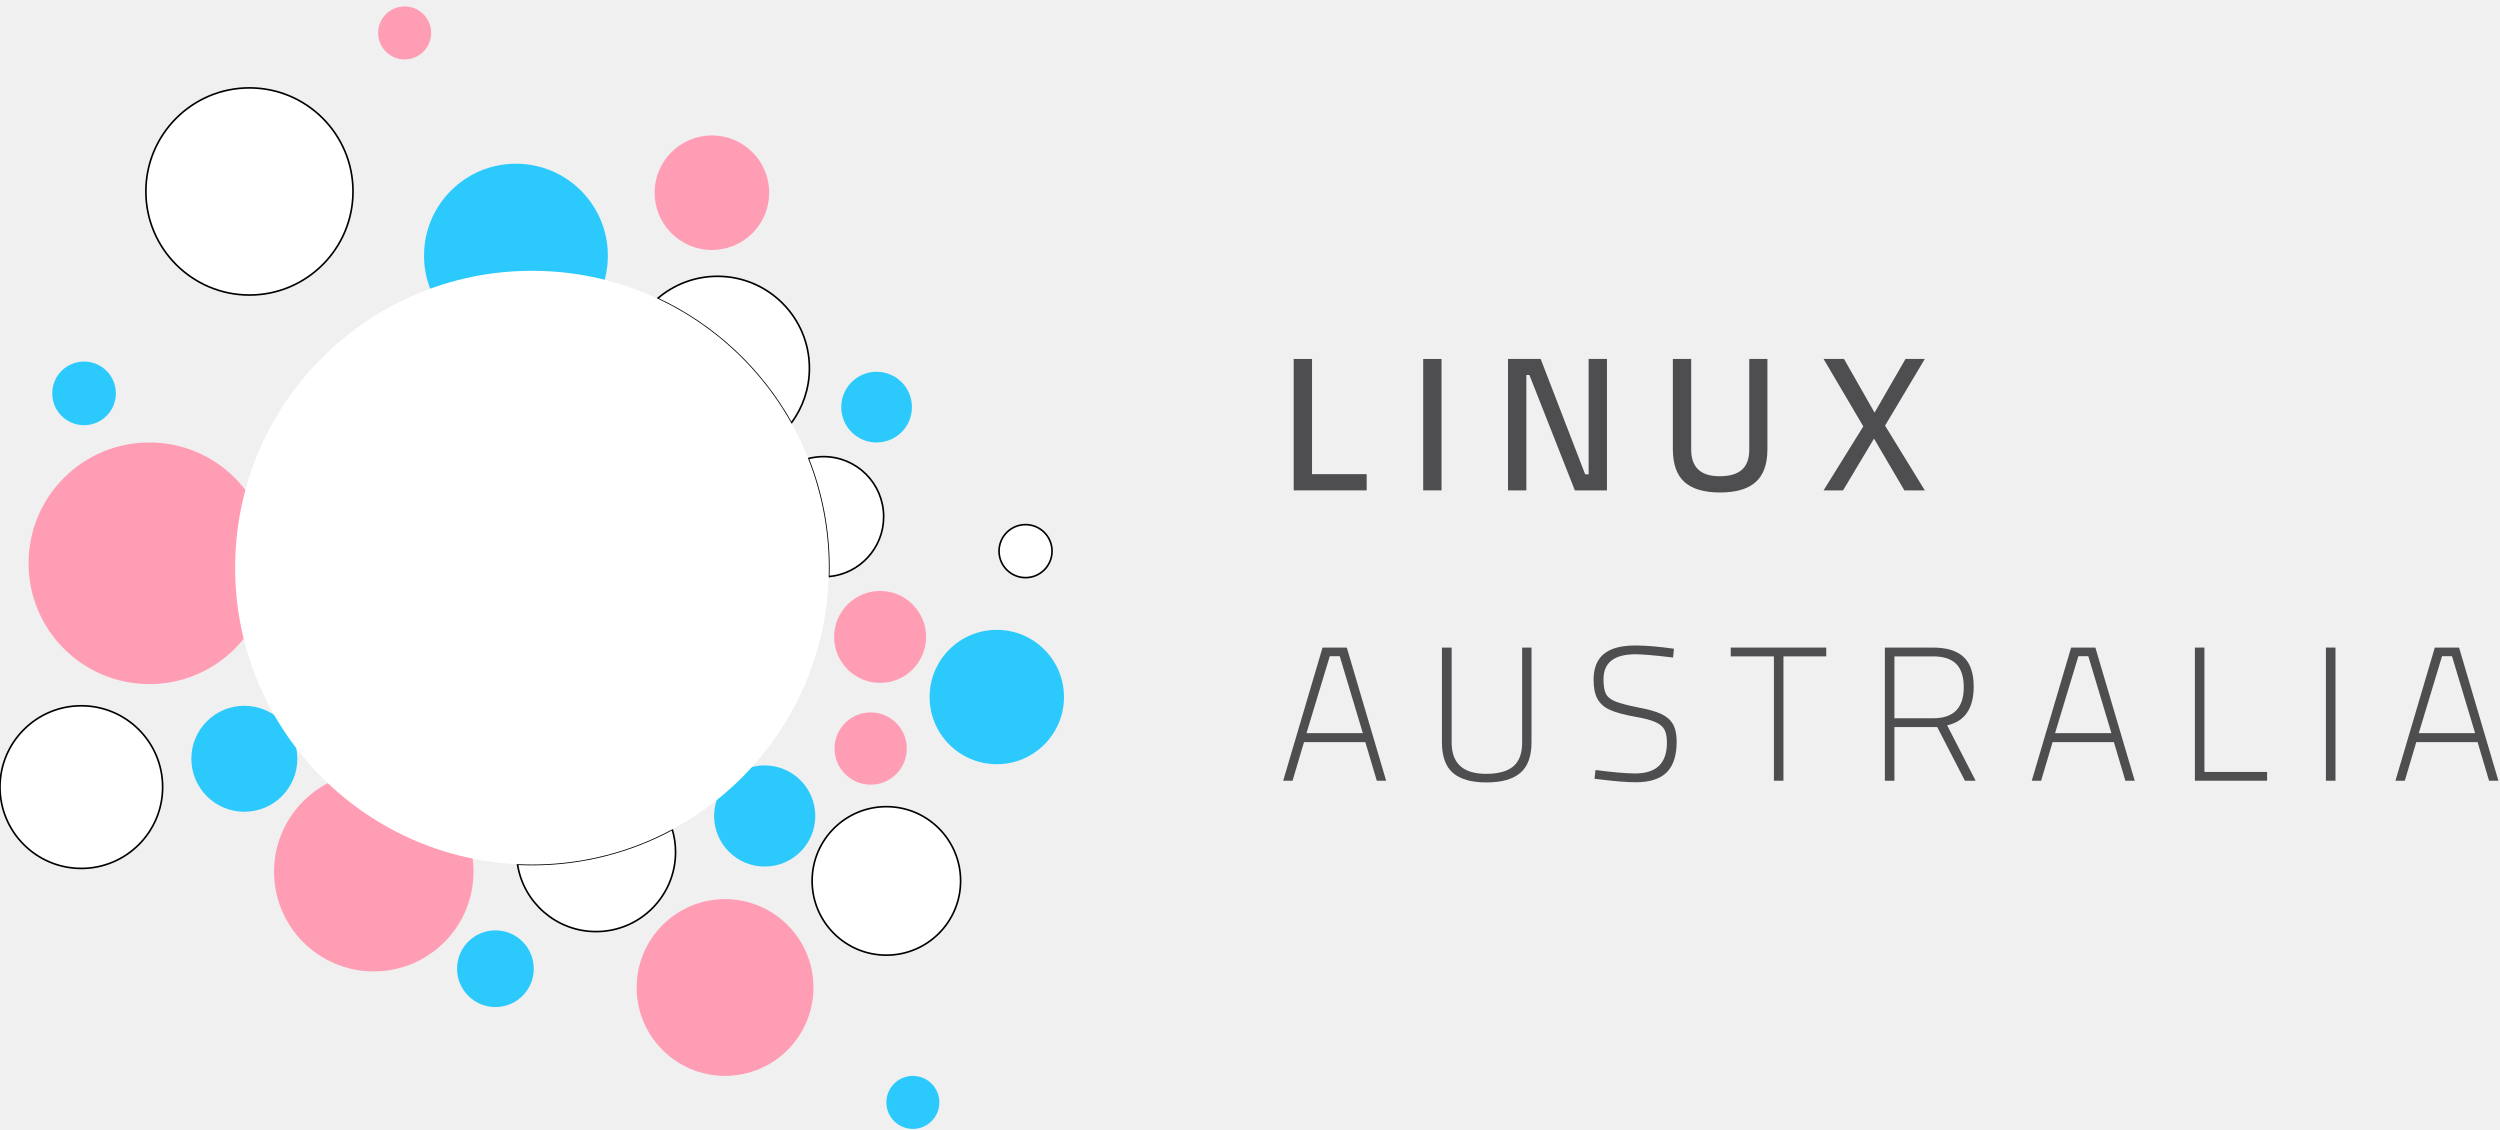
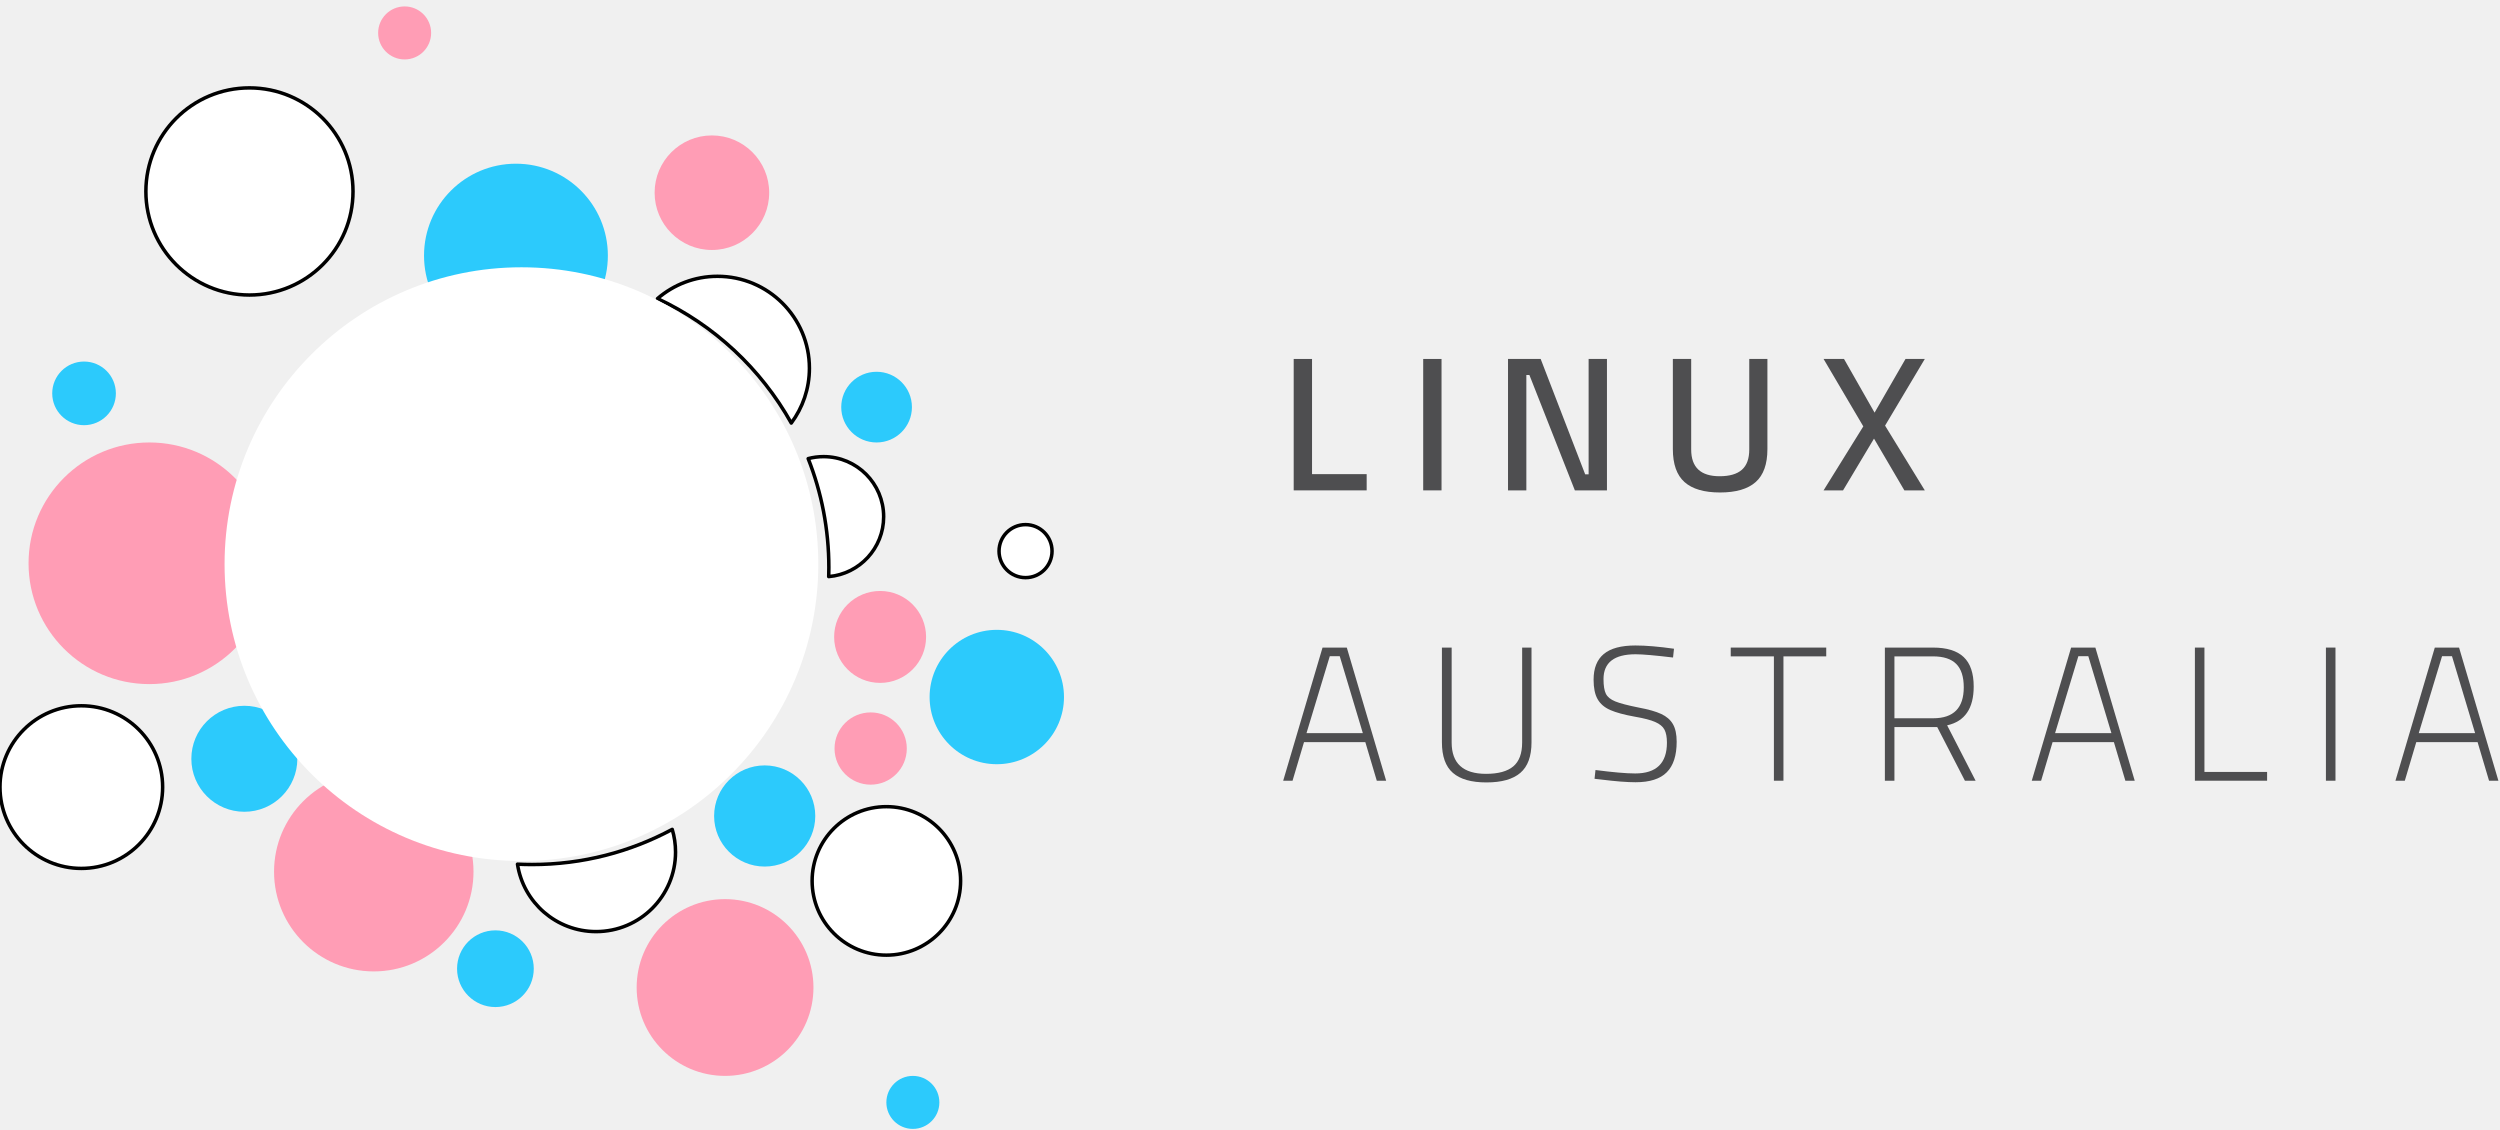
<svg xmlns="http://www.w3.org/2000/svg" width="100%" height="100%" viewBox="0 0 1421 642" version="1.1" xml:space="preserve" style="fill-rule:evenodd;clip-rule:evenodd;stroke-linejoin:round;stroke-miterlimit:1.414;" id="svg1045">
  <defs id="defs1049">
        
        
        
        
        
        
        
        
        
        
        
        
        
        
        
        
        
        
        
        
        
        
        
        
        
        
        
        
        
        
        
        
        
        
        
        
        
        
        
        
        
        
        
        
        
    </defs>
  <path id="path953" style="fill:#d7d8d9;fill-rule:nonzero;stroke-width:4.167" d="m 391.738,269.592 c 13.321,0 24.117,10.792 24.117,24.117 0,13.313 -10.796,24.113 -24.117,24.113 -13.321,0 -24.117,-10.8 -24.117,-24.113 0,-13.325 10.796,-24.117 24.117,-24.117 z" />
-   <path id="path955" style="fill:#ffffff;fill-rule:nonzero;stroke-width:0.945;stroke:#000000;stroke-opacity:1;stroke-miterlimit:1.414;stroke-dasharray:none" d="M 468.109 259.547 C 465.089 259.547 462.16 259.942 459.371 260.678 C 466.954 279.867 471.121 300.777 471.121 322.662 C 471.121 324.361 471.089 326.052 471.039 327.738 C 488.536 326.25 502.271 311.584 502.271 293.705 C 502.271 274.838 486.98 259.547 468.109 259.547 z" />
+   <path id="path955" style="fill:#ffffff;fill-rule:nonzero;stroke-width:2;stroke:#000000;stroke-opacity:1;stroke-miterlimit:1.414;stroke-dasharray:none" d="M 468.109 259.547 C 465.089 259.547 462.16 259.942 459.371 260.678 C 466.954 279.867 471.121 300.777 471.121 322.662 C 471.121 324.361 471.089 326.052 471.039 327.738 C 488.536 326.25 502.271 311.584 502.271 293.705 C 502.271 274.838 486.98 259.547 468.109 259.547 z" />
  <path id="path957" style="fill:#ff9db5;fill-rule:nonzero;stroke-width:4.167" d="m 500.263,335.904 c 14.421,0 26.125,11.692 26.125,26.129 0,14.429 -11.704,26.129 -26.125,26.129 -14.433,0 -26.138,-11.7 -26.138,-26.129 0,-14.438 11.704,-26.129 26.138,-26.129 z" />
  <path id="path959" style="fill:#2ccafc;fill-rule:nonzero;stroke-width:4.167" d="m 498.25,211.313 c 11.096,0 20.092,8.996 20.092,20.096 0,11.096 -8.996,20.092 -20.092,20.092 -11.1,0 -20.092,-8.996 -20.092,-20.092 0,-11.1 8.992,-20.096 20.092,-20.096 z" />
-   <path id="path961" style="fill:#ffffff;fill-rule:nonzero;stroke-width:0.945;stroke:#000000;stroke-opacity:1;stroke-miterlimit:1.414;stroke-dasharray:none" d="M 407.816 157.051 C 394.786 157.051 382.879 161.83 373.727 169.719 C 405.889 184.747 432.524 209.615 449.764 240.457 C 456.238 231.757 460.07 220.977 460.07 209.301 C 460.07 180.442 436.671 157.051 407.816 157.051 z" />
+   <path id="path961" style="fill:#ffffff;fill-rule:nonzero;stroke-width:2;stroke:#000000;stroke-opacity:1;stroke-miterlimit:1.414;stroke-dasharray:none" d="M 407.816 157.051 C 394.786 157.051 382.879 161.83 373.727 169.719 C 405.889 184.747 432.524 209.615 449.764 240.457 C 456.238 231.757 460.07 220.977 460.07 209.301 C 460.07 180.442 436.671 157.051 407.816 157.051 z" />
  <path id="path963" style="fill:#d7d8d9;fill-rule:nonzero;stroke-width:4.167" d="m 329.438,217.342 c 9.992,0 18.092,8.092 18.092,18.083 0,9.988 -8.1,18.088 -18.092,18.088 -9.983,0 -18.083,-8.1 -18.083,-18.088 0,-9.992 8.1,-18.083 18.083,-18.083 z" />
  <path id="path965" style="fill:#2ccafc;fill-rule:nonzero;stroke-width:4.167" d="m 47.771,205.5 c 9.988,0 18.092,8.1 18.092,18.096 0,9.983 -8.104,18.083 -18.092,18.083 -9.992,0 -18.088,-8.1 -18.088,-18.083 0,-9.996 8.096,-18.096 18.088,-18.096 z" />
  <path id="path967" style="fill:#2ccafc;fill-rule:nonzero;stroke-width:4.167" d="m 566.575,358 c 21.1,0 38.196,17.104 38.196,38.188 0,21.096 -17.096,38.192 -38.196,38.192 -21.079,0 -38.188,-17.096 -38.188,-38.192 0,-21.083 17.108,-38.188 38.188,-38.188 z" />
  <path id="path969" style="fill:#ff9db5;fill-rule:nonzero;stroke-width:4.167" d="m 404.646,76.975 c 17.979,0 32.563,14.575 32.563,32.558 0,17.979 -14.583,32.558 -32.563,32.558 -17.983,0 -32.563,-14.579 -32.563,-32.558 0,-17.983 14.579,-32.558 32.563,-32.558 z" />
  <path id="path971" style="fill:#2ccafc;fill-rule:nonzero;stroke-width:0.945;stroke:none;stroke-opacity:1;stroke-miterlimit:1.414;stroke-dasharray:none" d="m 293.263,93.046 c 28.858,0 52.246,23.392 52.246,52.25 0,28.85 -23.388,52.246 -52.246,52.246 -28.854,0 -52.246,-23.396 -52.246,-52.246 0,-28.858 23.392,-52.25 52.246,-52.25 z" />
  <path id="path973" style="fill:#d7d8d9;fill-rule:nonzero;stroke-width:4.167" d="m 275.179,225.379 c 7.763,0 14.063,6.3 14.063,14.063 0,7.775 -6.3,14.071 -14.063,14.071 -7.775,0 -14.071,-6.296 -14.071,-14.071 0,-7.763 6.296,-14.063 14.071,-14.063 z" />
-   <path id="path975" style="fill:#ffffff;fill-rule:nonzero;stroke-width:0.945;stroke:#000000;stroke-opacity:1;stroke-miterlimit:1.414;stroke-dasharray:none" d="m 46.217,401.167 c 25.529,0 46.229,20.692 46.229,46.221 0,25.525 -20.7,46.221 -46.229,46.221 C 20.688,493.609 0,472.913 0,447.388 0,421.859 20.688,401.167 46.217,401.167 Z" />
-   <path id="path977" style="fill:#ffffff;fill-rule:nonzero;stroke-width:0.945;stroke:#000000;stroke-opacity:1;stroke-miterlimit:1.414;stroke-dasharray:none" d="m 141.783,49.954 c 32.517,0 58.867,26.358 58.867,58.867 0,32.508 -26.35,58.871 -58.867,58.871 -32.508,0 -58.867,-26.363 -58.867,-58.871 0,-32.508 26.358,-58.867 58.867,-58.867 z" />
+   <path id="path975" style="fill:#ffffff;fill-rule:nonzero;stroke-width:2;stroke:#000000;stroke-opacity:1;stroke-miterlimit:1.414;stroke-dasharray:none" d="m 46.217,401.167 c 25.529,0 46.229,20.692 46.229,46.221 0,25.525 -20.7,46.221 -46.229,46.221 C 20.688,493.609 0,472.913 0,447.388 0,421.859 20.688,401.167 46.217,401.167 Z" />
+   <path id="path977" style="fill:#ffffff;fill-rule:nonzero;stroke-width:2;stroke:#000000;stroke-opacity:1;stroke-miterlimit:1.414;stroke-dasharray:none" d="m 141.783,49.954 c 32.517,0 58.867,26.358 58.867,58.867 0,32.508 -26.35,58.871 -58.867,58.871 -32.508,0 -58.867,-26.363 -58.867,-58.871 0,-32.508 26.358,-58.867 58.867,-58.867 z" />
  <path id="path979" style="fill:#d7d8d9;fill-rule:nonzero;stroke-width:4.167" d="m 190.338,290.829 c 8.429,0 15.263,6.833 15.263,15.263 0,8.429 -6.833,15.263 -15.263,15.263 -8.429,0 -15.263,-6.833 -15.263,-15.263 0,-8.429 6.833,-15.263 15.263,-15.263 z" />
  <path id="path981" style="fill:#ff9db5;fill-rule:nonzero;stroke-width:4.167" d="m 84.9,251.496 c 37.929,0 68.671,30.742 68.671,68.671 0,37.929 -30.742,68.679 -68.671,68.679 -37.929,0 -68.671,-30.75 -68.671,-68.679 0,-37.929 30.742,-68.671 68.671,-68.671 z" />
-   <path id="path983" style="fill:#ffffff;fill-rule:nonzero;stroke-width:0.945;stroke:#000000;stroke-opacity:1;stroke-miterlimit:1.414;stroke-dasharray:none" d="m 503.817,458.505 c 23.3,0 42.192,18.896 42.192,42.2 0,23.308 -18.892,42.204 -42.192,42.204 -23.317,0 -42.208,-18.896 -42.208,-42.204 0,-23.304 18.892,-42.2 42.208,-42.2 z" />
+   <path id="path983" style="fill:#ffffff;fill-rule:nonzero;stroke-width:2;stroke:#000000;stroke-opacity:1;stroke-miterlimit:1.414;stroke-dasharray:none" d="m 503.817,458.505 c 23.3,0 42.192,18.896 42.192,42.2 0,23.308 -18.892,42.204 -42.192,42.204 -23.317,0 -42.208,-18.896 -42.208,-42.204 0,-23.304 18.892,-42.2 42.208,-42.2 z" />
  <path id="path985" style="fill:#ff9db5;fill-rule:nonzero;stroke-width:4.167" d="m 412.121,511.067 c 27.746,0 50.246,22.492 50.246,50.233 0,27.746 -22.5,50.238 -50.246,50.238 -27.746,0 -50.246,-22.492 -50.246,-50.238 0,-27.742 22.5,-50.233 50.246,-50.233 z" />
  <path id="path987" style="fill:#ff9db5;fill-rule:nonzero;stroke-width:4.167" d="m 212.454,438.796 c 31.304,0 56.683,25.375 56.683,56.679 0,31.3 -25.379,56.679 -56.683,56.679 -31.308,0 -56.683,-25.379 -56.683,-56.679 0,-31.304 25.375,-56.679 56.683,-56.679 z" />
  <path id="path989" style="fill:#2ccafc;fill-rule:nonzero;stroke-width:4.167" d="m 281.592,528.813 c 12.046,0 21.804,9.763 21.804,21.8 0,12.042 -9.758,21.804 -21.804,21.804 -12.038,0 -21.8,-9.762 -21.8,-21.804 0,-12.038 9.763,-21.8 21.8,-21.8 z" />
  <path id="path991" style="fill:#ff9db5;fill-rule:nonzero;stroke-width:4.167" d="m 494.884,404.934 c 11.358,0 20.542,9.192 20.542,20.533 0,11.346 -9.183,20.538 -20.542,20.538 -11.338,0 -20.533,-9.192 -20.533,-20.538 0,-11.342 9.196,-20.533 20.533,-20.533 z" />
  <path id="path993" style="fill:#2ccafc;fill-rule:nonzero;stroke-width:4.167" d="m 434.642,435.055 c 15.879,0 28.758,12.875 28.758,28.754 0,15.875 -12.879,28.746 -28.758,28.746 -15.871,0 -28.742,-12.871 -28.742,-28.746 0,-15.879 12.871,-28.754 28.742,-28.754 z" />
  <path id="path995" style="fill:#d7d8d9;fill-rule:nonzero;stroke-width:4.167" d="m 347.009,398.088 c 8.321,0 15.063,6.746 15.063,15.067 0,8.308 -6.742,15.054 -15.063,15.054 -8.321,0 -15.067,-6.746 -15.067,-15.054 0,-8.321 6.746,-15.067 15.067,-15.067 z" />
-   <path id="path997" style="fill:#ffffff;fill-rule:nonzero;stroke-width:0.945;stroke:#000000;stroke-opacity:1;stroke-miterlimit:1.414;stroke-dasharray:none" d="M 382.094 471.416 C 358.355 484.164 331.215 491.4 302.383 491.4 C 299.616 491.4 296.869 491.329 294.135 491.197 C 297.439 512.895 316.175 529.518 338.801 529.518 C 363.759 529.518 383.979 509.292 383.979 484.338 C 383.979 479.846 383.315 475.511 382.094 471.416 z" />
+   <path id="path997" style="fill:#ffffff;fill-rule:nonzero;stroke-width:2;stroke:#000000;stroke-opacity:1;stroke-miterlimit:1.414;stroke-dasharray:none" d="M 382.094 471.416 C 358.355 484.164 331.215 491.4 302.383 491.4 C 299.616 491.4 296.869 491.329 294.135 491.197 C 297.439 512.895 316.175 529.518 338.801 529.518 C 363.759 529.518 383.979 509.292 383.979 484.338 C 383.979 479.846 383.315 475.511 382.094 471.416 z" />
  <path id="path999" style="fill:#d7d8d9;fill-rule:nonzero;stroke-width:4.167" d="m 270.334,415.888 c 10.588,0 19.171,8.583 19.171,19.167 0,10.579 -8.583,19.175 -19.171,19.175 -10.583,0 -19.167,-8.596 -19.167,-19.175 0,-10.583 8.583,-19.167 19.167,-19.167 z" />
  <path id="path1001" style="fill:#d7d8d9;fill-rule:nonzero;stroke-width:4.167" d="m 221.042,395.346 c 9.083,0 16.433,7.358 16.433,16.433 0,9.071 -7.35,16.433 -16.433,16.433 -9.067,0 -16.433,-7.362 -16.433,-16.433 0,-9.075 7.367,-16.433 16.433,-16.433 z" />
  <path id="path1003" style="fill:#d7d8d9;fill-rule:nonzero;stroke-width:4.167" d="m 186.817,340.579 c 9.833,0 17.8,7.967 17.8,17.796 0,9.838 -7.967,17.808 -17.8,17.808 -9.833,0 -17.804,-7.971 -17.804,-17.808 0,-9.829 7.971,-17.796 17.804,-17.796 z" />
  <path id="path1005" style="fill:#2ccafc;fill-rule:nonzero;stroke-width:4.167" d="m 138.888,401.167 c 16.638,0 30.125,13.479 30.125,30.117 0,16.638 -13.488,30.129 -30.125,30.129 -16.638,0 -30.125,-13.492 -30.125,-30.129 0,-16.638 13.488,-30.117 30.125,-30.117 z" />
-   <path id="path1007" style="fill:#ffffff;fill-rule:nonzero;stroke-width:0.945;stroke:#000000;stroke-opacity:1;stroke-miterlimit:1.414;stroke-dasharray:none" d="m 582.921,298.196 c 8.321,0 15.058,6.746 15.058,15.067 0,8.317 -6.738,15.063 -15.058,15.063 -8.325,0 -15.067,-6.746 -15.067,-15.063 0,-8.321 6.742,-15.067 15.067,-15.067 z" />
+   <path id="path1007" style="fill:#ffffff;fill-rule:nonzero;stroke-width:2;stroke:#000000;stroke-opacity:1;stroke-miterlimit:1.414;stroke-dasharray:none" d="m 582.921,298.196 c 8.321,0 15.058,6.746 15.058,15.067 0,8.317 -6.738,15.063 -15.058,15.063 -8.325,0 -15.067,-6.746 -15.067,-15.063 0,-8.321 6.742,-15.067 15.067,-15.067 z" />
  <path id="path1009" style="fill:#ff9db5;fill-rule:nonzero;stroke-width:4.167" d="m 230,3.65 c 8.321,0 15.058,6.75 15.058,15.071 0,8.317 -6.738,15.063 -15.058,15.063 -8.321,0 -15.067,-6.746 -15.067,-15.063 0,-8.321 6.746,-15.071 15.067,-15.071 z" />
  <path id="path1011" style="fill:#2ccafc;fill-rule:nonzero;stroke-width:4.167" d="m 518.871,611.538 c 8.321,0 15.063,6.746 15.063,15.067 0,8.317 -6.742,15.063 -15.063,15.063 -8.321,0 -15.063,-6.746 -15.063,-15.063 0,-8.321 6.742,-15.067 15.063,-15.067 z" />
-   <path id="path1013" style="fill:#ffffff;fill-rule:nonzero;stroke-width:4.167" d="m 302.384,491.4 c 93.192,0 168.738,-75.546 168.738,-168.738 0,-93.192 -75.546,-168.738 -168.738,-168.738 -93.192,0 -168.738,75.546 -168.738,168.738 0,93.192 75.546,168.738 168.738,168.738 z" />
+   <path id="path1013" style="fill:#ffffff;fill-rule:nonzero;stroke-width:4.167" d="m 296.384,489.4 c 93.192,0 168.738,-75.546 168.738,-168.738 0,-93.192 -75.546,-168.738 -168.738,-168.738 -93.192,0 -168.738,75.546 -168.738,168.738 0,93.192 75.546,168.738 168.738,168.738 z" />
  <path id="path1015" style="fill:#4e4e50;fill-rule:nonzero;stroke-width:4.167" d="m 776.813,269.5 v 9.229 h -41.479 v -74.7 h 10.425 v 65.471 z" />
  <rect id="rect1017" style="fill:#4e4e50;fill-rule:nonzero;stroke-width:4.167" height="74.7" width="10.421" y="204.029" x="808.946" />
  <path id="path1019" style="fill:#4e4e50;fill-rule:nonzero;stroke-width:4.167" d="m 913.392,204.029 v 74.7 H 895.151 L 869.313,213.154 h -1.738 v 65.575 h -10.421 v -74.7 h 18.563 l 25.3,65.583 h 1.954 v -65.583 z" />
  <path id="path1021" style="fill:#4e4e50;fill-rule:nonzero;stroke-width:4.167" d="m 957.472,274.004 c -4.412,-3.942 -6.621,-10.183 -6.621,-18.725 v -51.25 h 10.421 v 51.467 c 0,10.133 5.396,15.196 16.179,15.196 5.646,0 9.863,-1.229 12.646,-3.688 2.792,-2.458 4.183,-6.296 4.183,-11.508 v -51.467 h 10.317 v 51.25 c 0,8.542 -2.229,14.783 -6.679,18.725 -4.45,3.946 -11.2,5.921 -20.246,5.921 -9.05,0 -15.779,-1.975 -20.2,-5.921 z" />
  <path id="path1023" style="fill:#4e4e50;fill-rule:nonzero;stroke-width:4.167" d="m 1059.101,242.359 -22.583,-38.329 h 11.613 l 17.375,30.513 17.583,-30.513 h 10.971 l -22.587,37.896 22.587,36.804 h -11.621 l -17.258,-29.425 -17.592,29.425 h -11.071 z" />
  <path id="path1025" style="fill:#4e4e50;fill-rule:nonzero;stroke-width:4.167" d="m 761.501,372.971 h -5.646 l -13.246,43.754 h 32.029 z m 14.55,48.854 h -34.85 l -6.517,21.933 h -5.321 l 22.367,-75.675 h 13.792 l 22.363,75.675 h -5.321 z" />
  <path id="path1027" style="fill:#4e4e50;fill-rule:nonzero;stroke-width:4.167" d="m 825.83,439.309 c -4.167,-3.621 -6.242,-9.408 -6.242,-17.371 v -53.854 h 5.533 V 422.042 c 0,11.875 6.521,17.808 19.55,17.808 6.946,0 12.1,-1.408 15.471,-4.233 3.358,-2.825 5.046,-7.346 5.046,-13.575 v -53.958 h 5.321 v 53.854 c 0,7.963 -2.117,13.75 -6.354,17.371 -4.233,3.621 -10.654,5.425 -19.275,5.425 -8.533,0 -14.892,-1.804 -19.05,-5.425 z" />
  <path id="path1029" style="fill:#4e4e50;fill-rule:nonzero;stroke-width:4.167" d="m 910.247,443.109 -3.908,-0.438 0.537,-4.992 c 9.996,1.3 17.517,1.954 22.583,1.954 12.017,0 18.025,-5.829 18.025,-17.483 0,-3.179 -0.471,-5.658 -1.408,-7.433 -0.942,-1.771 -2.7,-3.221 -5.267,-4.342 -2.567,-1.125 -6.388,-2.117 -11.454,-2.987 -6.079,-1.087 -10.767,-2.354 -14.063,-3.8 -3.292,-1.446 -5.696,-3.508 -7.217,-6.192 -1.525,-2.671 -2.279,-6.367 -2.279,-11.071 0,-6.513 1.933,-11.379 5.804,-14.604 3.871,-3.217 9.863,-4.829 17.971,-4.829 5.933,0 13.242,0.617 21.929,1.846 l -0.542,4.996 c -10.275,-1.233 -17.371,-1.85 -21.279,-1.85 -12.158,0 -18.242,4.708 -18.242,14.117 0,3.763 0.454,6.55 1.354,8.358 0.908,1.812 2.7,3.258 5.379,4.346 2.679,1.083 7.092,2.242 13.246,3.471 5.496,1.017 9.771,2.225 12.813,3.638 3.038,1.413 5.267,3.35 6.675,5.813 1.417,2.458 2.117,5.787 2.117,9.988 0,7.817 -1.883,13.604 -5.646,17.367 -3.763,3.767 -9.663,5.646 -17.696,5.646 -4.85,0 -11.329,-0.504 -19.433,-1.517 z" />
  <path id="path1031" style="fill:#4e4e50;fill-rule:nonzero;stroke-width:4.167" d="m 1008.284,373.084 h -24.533 v -5 h 54.283 v 5 h -24.321 v 70.675 h -5.429 z" />
  <path id="path1033" style="fill:#4e4e50;fill-rule:nonzero;stroke-width:4.167" d="m 1098.83,408.259 c 11.579,0 17.375,-5.862 17.375,-17.592 0,-6.004 -1.433,-10.442 -4.292,-13.3 -2.858,-2.858 -7.258,-4.283 -13.192,-4.283 h -21.929 v 35.175 z m -27.467,-40.175 h 27.358 c 7.817,0 13.625,1.792 17.425,5.375 3.8,3.583 5.704,9.179 5.704,16.775 0,12.45 -5.033,19.8 -15.096,22.042 l 16.179,31.483 h -6.079 l -15.742,-30.508 h -24.321 v 30.508 h -5.429 z" />
  <path id="path1035" style="fill:#4e4e50;fill-rule:nonzero;stroke-width:4.167" d="m 1186.993,372.971 h -5.646 l -13.246,43.754 h 32.029 z m 14.546,48.854 h -34.846 l -6.521,21.933 h -5.317 l 22.367,-75.675 h 13.787 l 22.367,75.675 h -5.317 z" />
  <path id="path1037" style="fill:#4e4e50;fill-rule:nonzero;stroke-width:4.167" d="m 1288.618,438.767 v 4.992 h -41.042 v -75.675 h 5.429 v 70.683 z" />
  <rect id="rect1039" style="fill:#4e4e50;fill-rule:nonzero;stroke-width:4.167" height="75.675" width="5.429" y="368.084" x="1322.055" />
  <path id="path1041" style="fill:#4e4e50;fill-rule:nonzero;stroke-width:4.167" d="m 1393.709,372.971 h -5.642 l -13.246,43.754 h 32.029 z m 14.55,48.854 h -34.85 l -6.513,21.933 h -5.325 l 22.371,-75.675 h 13.787 l 22.363,75.675 h -5.317 z" />
</svg>
